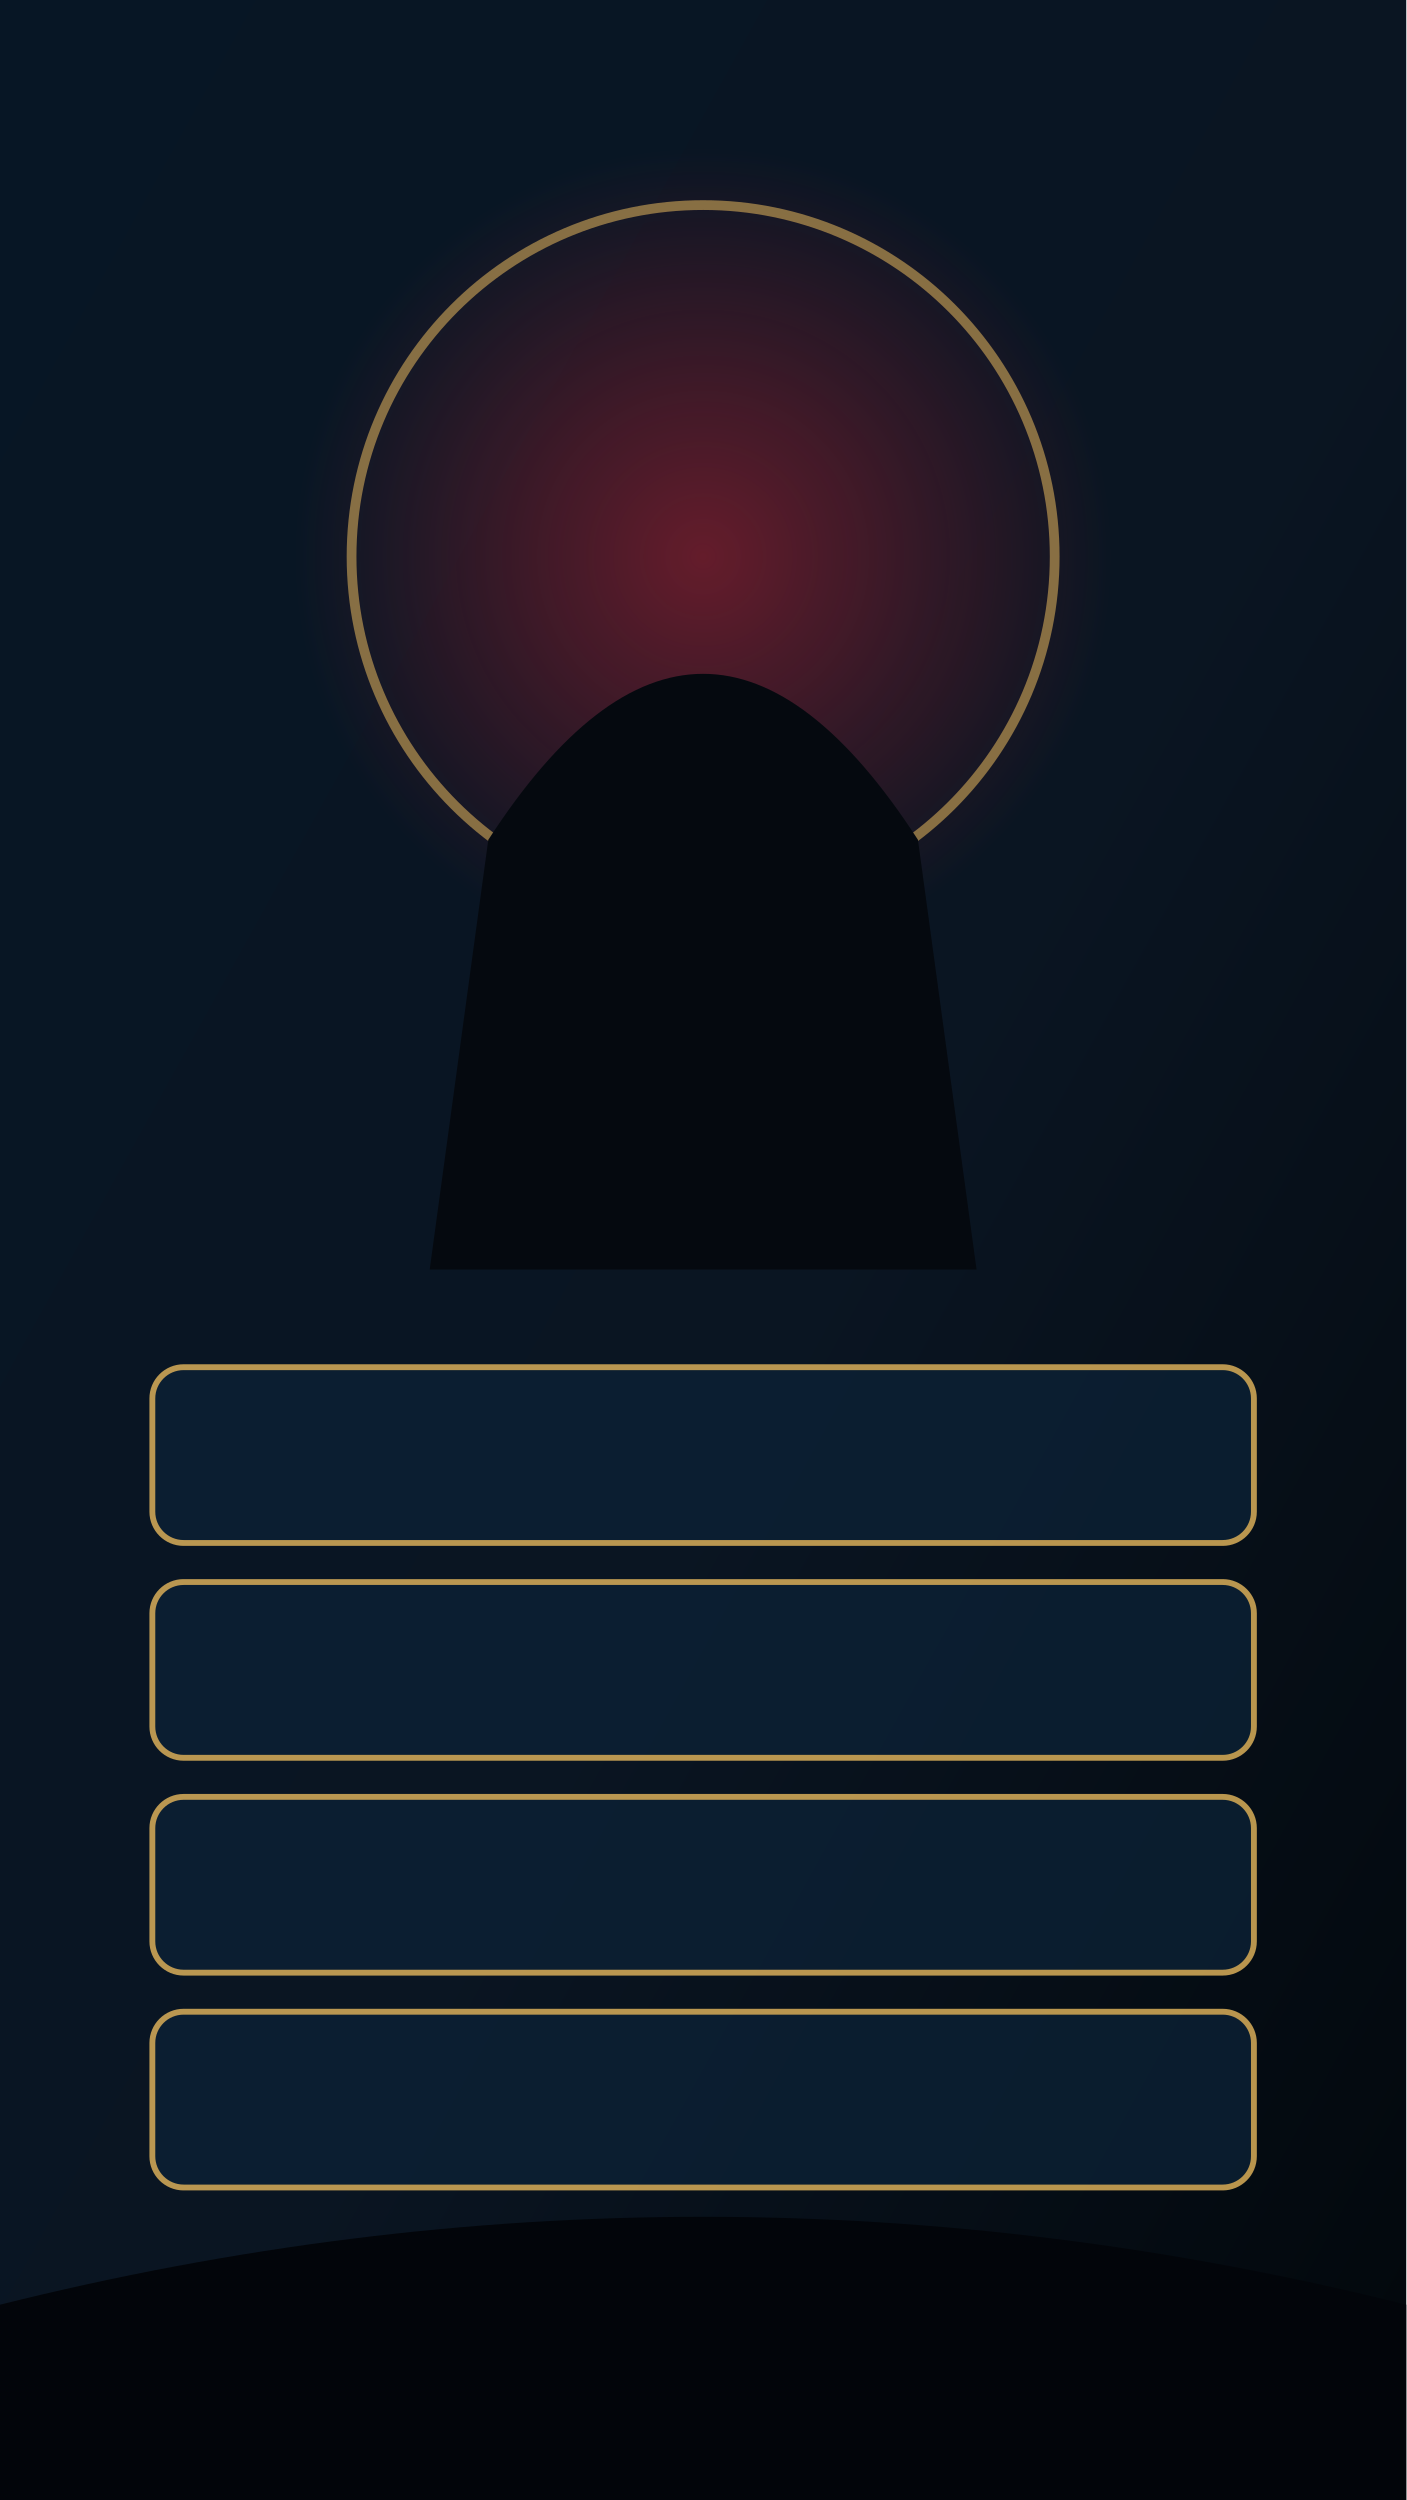
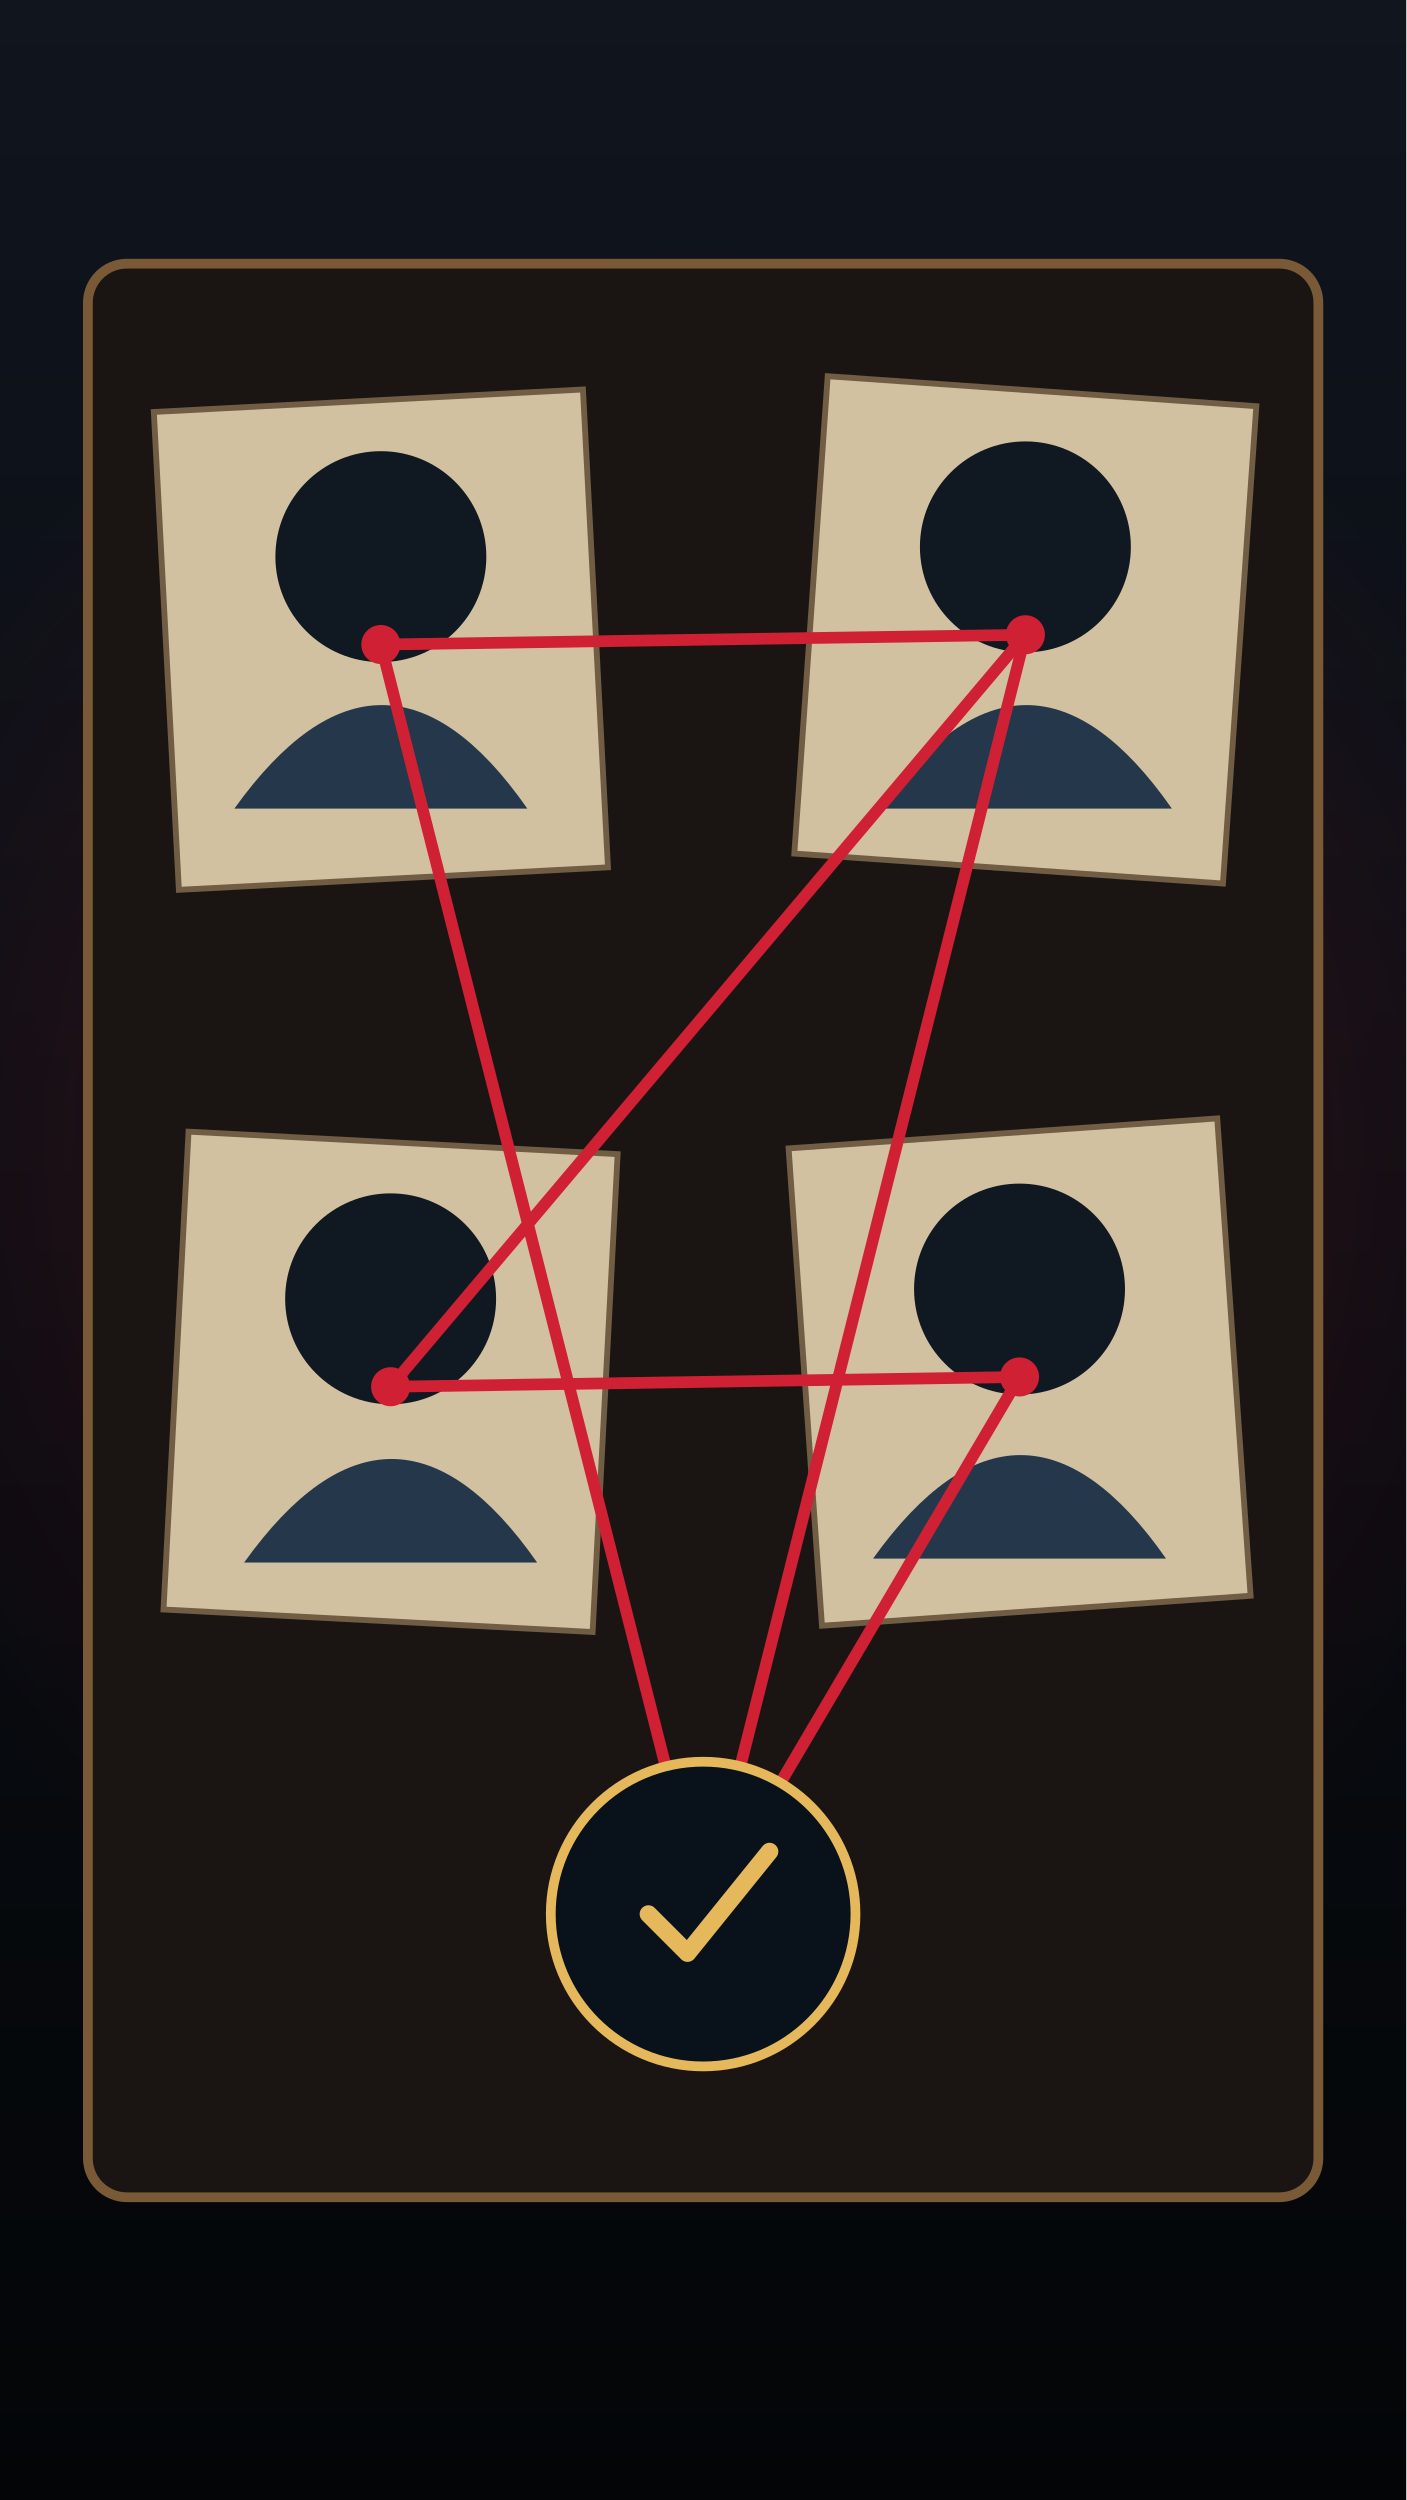
- <svg xmlns="http://www.w3.org/2000/svg" width="720" height="1280">
+ <svg xmlns="http://www.w3.org/2000/svg" width="720" height="1280" viewBox="0 0 720 1280">
  <defs>
-     <linearGradient id="g" y2="1">
-       <stop stop-color="#071625" />
-       <stop offset=".55" stop-color="#0a1522" />
-       <stop offset="1" stop-color="#02070b" />
+     <linearGradient id="b" x2="0" y2="1">
+       <stop stop-color="#10151e" />
+       <stop offset="1" stop-color="#030507" />
    </linearGradient>
-     <radialGradient id="r">
-       <stop stop-color="#e32636" stop-opacity=".42" />
-       <stop offset="1" stop-color="#e32636" stop-opacity="0" />
+     <radialGradient id="g">
+       <stop stop-color="#9f1a28" stop-opacity=".35" />
+       <stop offset="1" stop-color="#9f1a28" stop-opacity="0" />
    </radialGradient>
  </defs>
-   <rect width="720" height="1280" fill="url(#g)" />
-   <circle cx="360" cy="285" r="210" fill="url(#r)" />
-   <circle cx="360" cy="285" r="180" fill="none" stroke="#e6b85c" stroke-width="5" opacity=".55" />
-   <path d="M250 430 Q360 260 470 430 L500 650 H220Z" fill="#05090f" />
-   <g fill="#0b2135" stroke="#e6b85c" stroke-width="3" opacity=".8">
-     <rect x="78" y="700" width="564" height="90" rx="16" />
-     <rect x="78" y="810" width="564" height="90" rx="16" />
-     <rect x="78" y="920" width="564" height="90" rx="16" />
-     <rect x="78" y="1030" width="564" height="90" rx="16" />
+   <rect width="720" height="1280" fill="url(#b)" />
+   <circle cx="360" cy="590" r="470" fill="url(#g)" />
+   <rect x="45" y="135" width="630" height="990" rx="20" fill="#1a1513" stroke="#7a5a36" stroke-width="5" />
+   <g fill="#d2c1a0" stroke="#705d43" stroke-width="3">
+     <rect x="85" y="205" width="220" height="245" transform="rotate(-3 195 327)" />
+     <rect x="415" y="200" width="220" height="245" transform="rotate(4 525 322)" />
+     <rect x="90" y="585" width="220" height="245" transform="rotate(3 200 707)" />
+     <rect x="412" y="580" width="220" height="245" transform="rotate(-4 522 702)" />
  </g>
-   <path d="M0 1180 Q360 1090 720 1180 V1280 H0Z" fill="#02050a" />
+   <g fill="#101922">
+     <circle cx="195" cy="285" r="54" />
+     <path d="M120 414q76-106 150 0z" fill="#25384b" />
+     <circle cx="525" cy="280" r="54" />
+     <path d="M450 414q76-106 150 0z" fill="#25384b" />
+     <circle cx="200" cy="665" r="54" />
+     <path d="M125 800q76-106 150 0z" fill="#25384b" />
+     <circle cx="522" cy="660" r="54" />
+     <path d="M447 798q76-106 150 0z" fill="#25384b" />
+   </g>
+   <g stroke="#d02033" stroke-width="6" fill="none">
+     <path d="M195 330L525 325L200 710L522 705L360 980L195 330" />
+     <path d="M525 325L360 980" />
+   </g>
+   <g fill="#d02033">
+     <circle cx="195" cy="330" r="10" />
+     <circle cx="525" cy="325" r="10" />
+     <circle cx="200" cy="710" r="10" />
+     <circle cx="522" cy="705" r="10" />
+     <circle cx="360" cy="980" r="12" />
+   </g>
+   <g transform="translate(360 980)">
+     <circle r="78" fill="#09111a" stroke="#e6b85c" stroke-width="5" />
+     <path d="M-28 0l20 20 42-52" fill="none" stroke="#e6b85c" stroke-width="9" stroke-linecap="round" stroke-linejoin="round" />
+   </g>
</svg>
